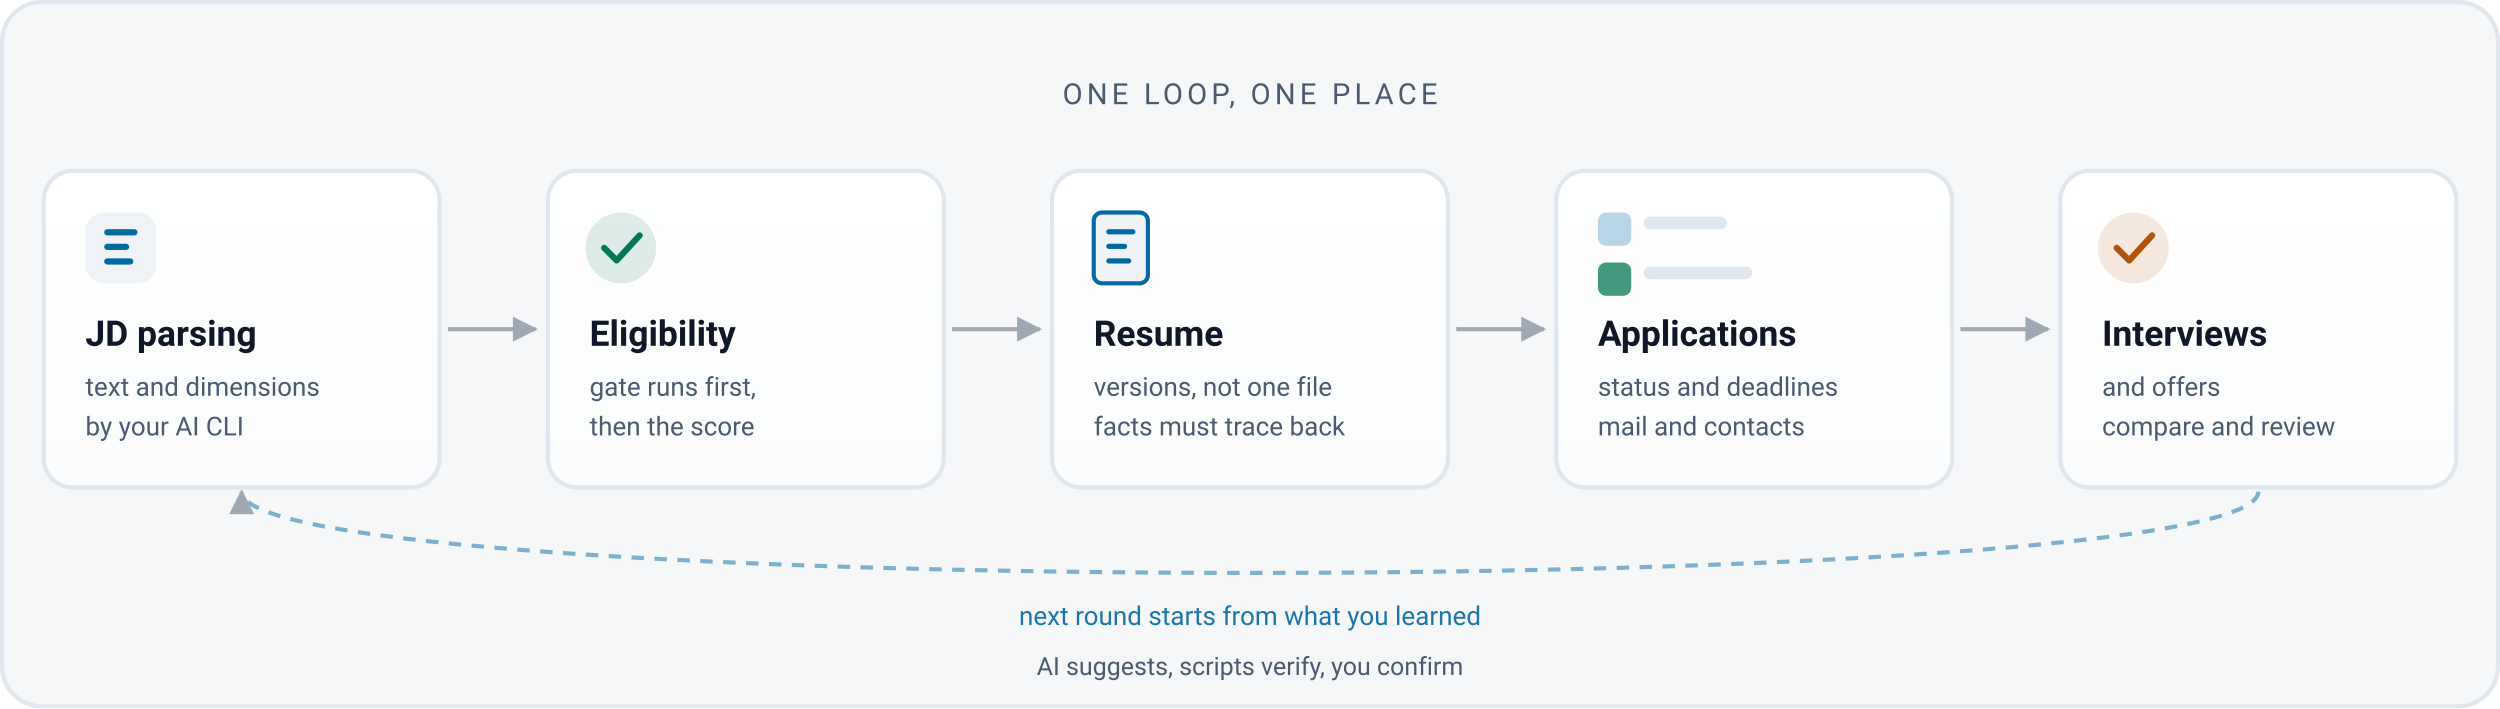
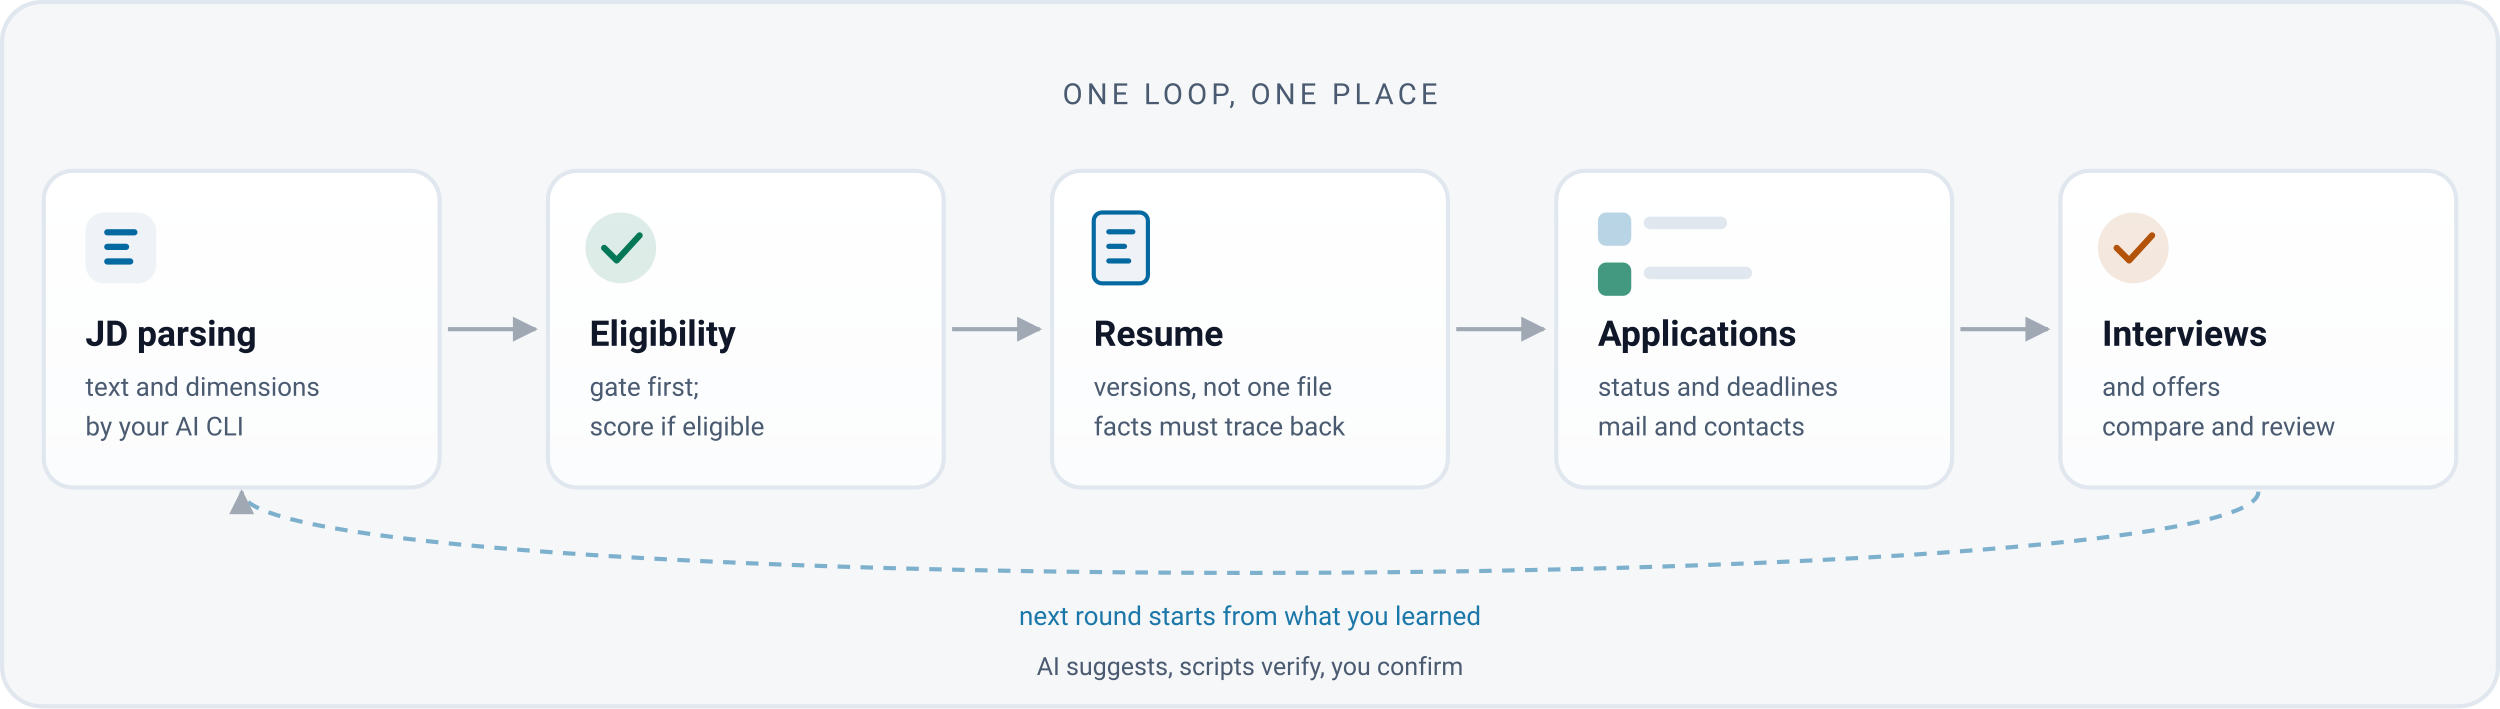
- <svg xmlns="http://www.w3.org/2000/svg" viewBox="0 0 1200 340" width="1200" height="340" role="img" aria-label="Job Workbench loop: JD parsing, eligibility gate before scoring, resume versions, application tracking, interviews and offers — AI suggests, scripts verify, you confirm">
+ <svg xmlns="http://www.w3.org/2000/svg" viewBox="0 0 1200 340" width="1200" height="340" role="img" aria-label="Job Workbench loop: JD parsing, eligibility gate that decides whether anything is scored at all, resume versions, application tracking, interviews and offers — AI suggests, scripts verify, you confirm">
  <defs>
    <linearGradient id="card" x1="0" y1="0" x2="0" y2="1">
      <stop offset="0" stop-color="#ffffff" />
      <stop offset="1" stop-color="#fbfcfd" />
    </linearGradient>
    <marker id="flow" viewBox="0 0 10 10" refX="9" refY="5" markerWidth="6" markerHeight="6" orient="auto">
      <path d="M0,0 L10,5 L0,10 z" fill="#4a5a70" />
    </marker>
  </defs>
  <rect width="1200" height="340" rx="20" fill="#f6f7f9" />
  <rect x="1" y="1" width="1198" height="338" rx="19" fill="none" stroke="#e1e7ef" stroke-width="2" />
  <text x="600" y="50" text-anchor="middle" font-family="ui-sans-serif, -apple-system, Segoe UI, Roboto, sans-serif" font-size="14" fill="#4a5a70" letter-spacing="2">ONE LOOP, ONE PLACE</text>
  <g font-family="ui-sans-serif, -apple-system, Segoe UI, Roboto, sans-serif">
    <g>
      <rect x="21" y="82" width="190" height="152" rx="14" fill="url(#card)" stroke="#e1e7ef" stroke-width="2" />
      <rect x="41" y="102" width="34" height="34" rx="9" fill="#eff2f6" />
      <rect x="50" y="110" width="16" height="3" rx="1.5" fill="#0369a0" />
      <rect x="50" y="117" width="12" height="3" rx="1.5" fill="#0369a0" />
      <rect x="50" y="124" width="14" height="3" rx="1.5" fill="#0369a0" />
      <text x="41" y="166" font-size="17" font-weight="600" fill="#0f1729">JD parsing</text>
      <text x="41" y="190" font-size="12.5" fill="#4a5a70">text and dimensions</text>
      <text x="41" y="209" font-size="12.5" fill="#4a5a70">by your AI CLI</text>
    </g>
    <path d="M215,158 L257,158" stroke="#4a5a70" stroke-width="2" marker-end="url(#flow)" opacity="0.5" />
    <g>
      <rect x="263" y="82" width="190" height="152" rx="14" fill="url(#card)" stroke="#e1e7ef" stroke-width="2" />
      <circle cx="298" cy="119" r="17" fill="#047756" opacity="0.13" />
      <path d="M290,119 L296,125 L307,113" stroke="#047756" stroke-width="3" fill="none" stroke-linecap="round" stroke-linejoin="round" />
      <text x="283" y="166" font-size="17" font-weight="600" fill="#0f1729">Eligibility</text>
-       <text x="283" y="190" font-size="12.5" fill="#4a5a70">gate runs first,</text>
-       <text x="283" y="209" font-size="12.5" fill="#4a5a70">then the score</text>
+       <text x="283" y="190" font-size="12.5" fill="#4a5a70">gate first;</text>
+       <text x="283" y="209" font-size="12.5" fill="#4a5a70">score if eligible</text>
    </g>
    <path d="M457,158 L499,158" stroke="#4a5a70" stroke-width="2" marker-end="url(#flow)" opacity="0.5" />
    <g>
      <rect x="505" y="82" width="190" height="152" rx="14" fill="url(#card)" stroke="#e1e7ef" stroke-width="2" />
      <rect x="525" y="102" width="26" height="34" rx="4" fill="#eff2f6" stroke="#0369a0" stroke-width="2" />
      <rect x="531" y="110" width="14" height="2.5" rx="1.25" fill="#0369a0" />
      <rect x="531" y="117" width="10" height="2.5" rx="1.25" fill="#0369a0" />
      <rect x="531" y="124" width="12" height="2.5" rx="1.25" fill="#0369a0" />
      <text x="525" y="166" font-size="17" font-weight="600" fill="#0f1729">Resume</text>
      <text x="525" y="190" font-size="12.5" fill="#4a5a70">versions, not one file</text>
      <text x="525" y="209" font-size="12.5" fill="#4a5a70">facts must trace back</text>
    </g>
    <path d="M699,158 L741,158" stroke="#4a5a70" stroke-width="2" marker-end="url(#flow)" opacity="0.5" />
    <g>
      <rect x="747" y="82" width="190" height="152" rx="14" fill="url(#card)" stroke="#e1e7ef" stroke-width="2" />
      <rect x="767" y="102" width="16" height="16" rx="4" fill="#0369a0" opacity="0.28" />
      <rect x="789" y="104" width="40" height="6" rx="3" fill="#e1e7ef" />
      <rect x="767" y="126" width="16" height="16" rx="4" fill="#047756" opacity="0.75" />
      <rect x="789" y="128" width="52" height="6" rx="3" fill="#e1e7ef" />
      <text x="767" y="166" font-size="17" font-weight="600" fill="#0f1729">Applications</text>
      <text x="767" y="190" font-size="12.5" fill="#4a5a70">status and deadlines</text>
      <text x="767" y="209" font-size="12.5" fill="#4a5a70">mail and contacts</text>
    </g>
    <path d="M941,158 L983,158" stroke="#4a5a70" stroke-width="2" marker-end="url(#flow)" opacity="0.5" />
    <g>
      <rect x="989" y="82" width="190" height="152" rx="14" fill="url(#card)" stroke="#e1e7ef" stroke-width="2" />
      <circle cx="1024" cy="119" r="17" fill="#b35309" opacity="0.13" />
      <path d="M1016,119 L1022,125 L1033,113" stroke="#b35309" stroke-width="3" fill="none" stroke-linecap="round" stroke-linejoin="round" />
      <text x="1009" y="166" font-size="17" font-weight="600" fill="#0f1729">Interviews</text>
      <text x="1009" y="190" font-size="12.5" fill="#4a5a70">and offers</text>
      <text x="1009" y="209" font-size="12.5" fill="#4a5a70">compare and review</text>
    </g>
  </g>
  <path d="M1084,236 C1084,288 116,288 116,236" stroke="#0369a0" stroke-width="2" fill="none" stroke-dasharray="6 5" opacity="0.5" marker-end="url(#flow)" />
  <text x="600" y="300" text-anchor="middle" font-family="ui-sans-serif, -apple-system, Segoe UI, Roboto, sans-serif" font-size="12.5" fill="#0369a0" opacity="0.9">next round starts from what you learned</text>
  <text x="600" y="324" text-anchor="middle" font-family="ui-sans-serif, -apple-system, Segoe UI, Roboto, sans-serif" font-size="12" fill="#4a5a70">AI suggests, scripts verify, you confirm</text>
</svg>
